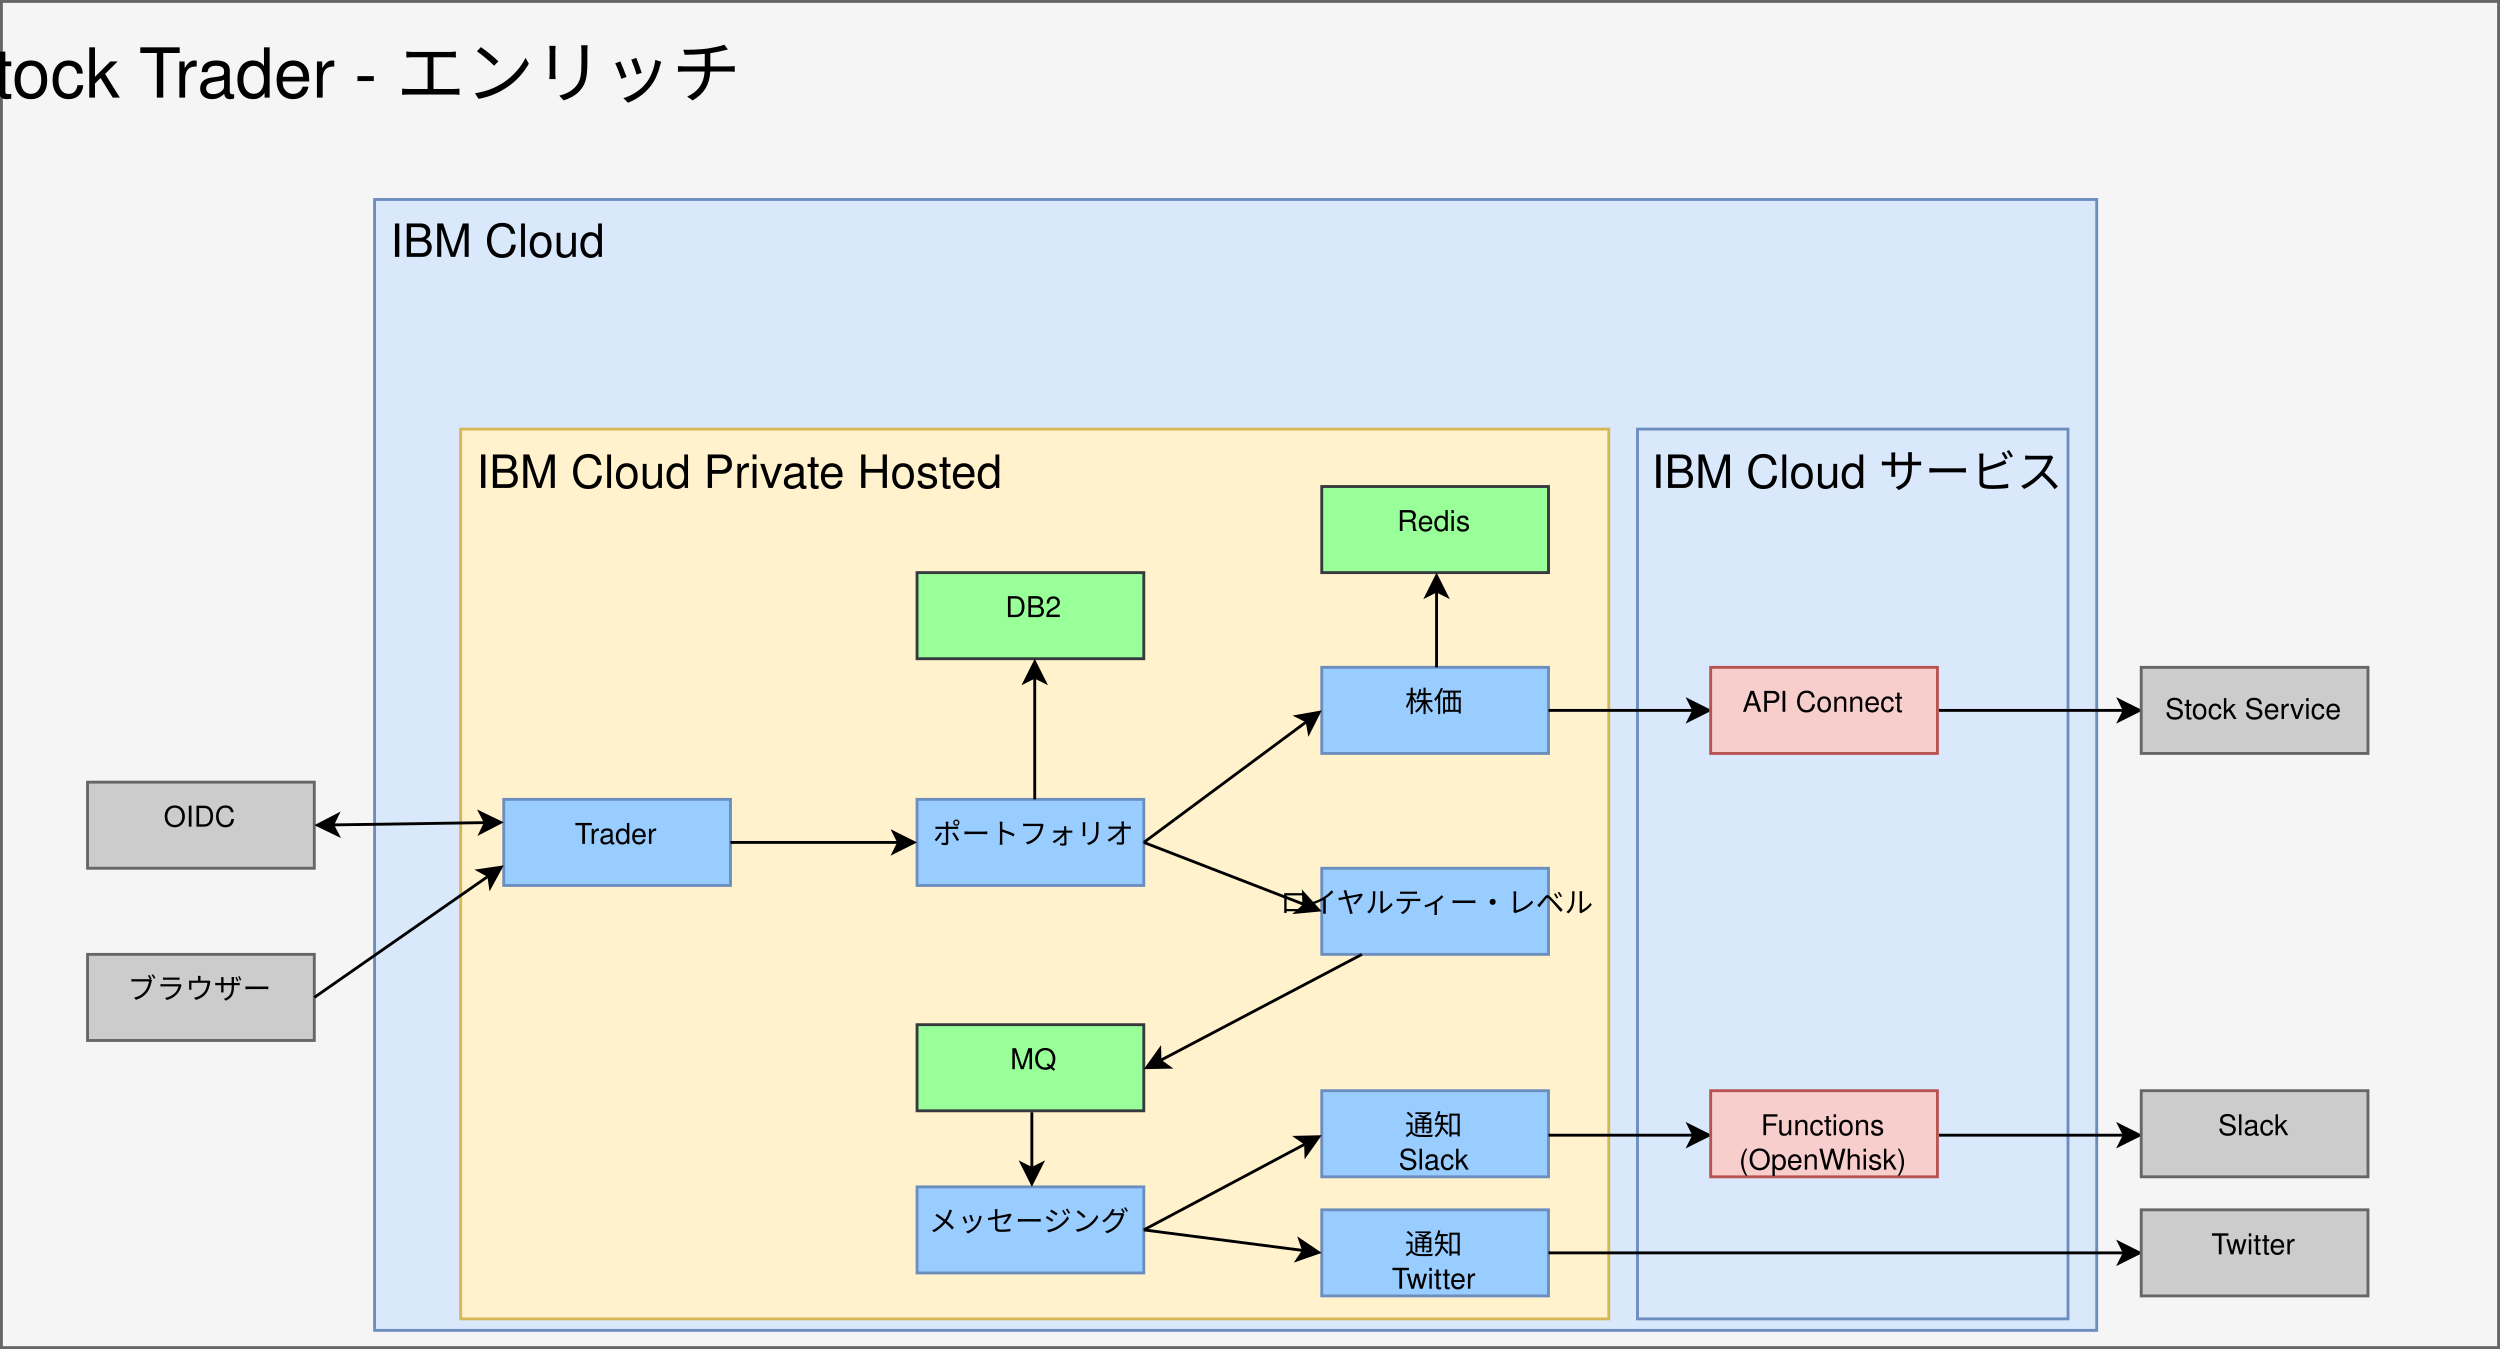
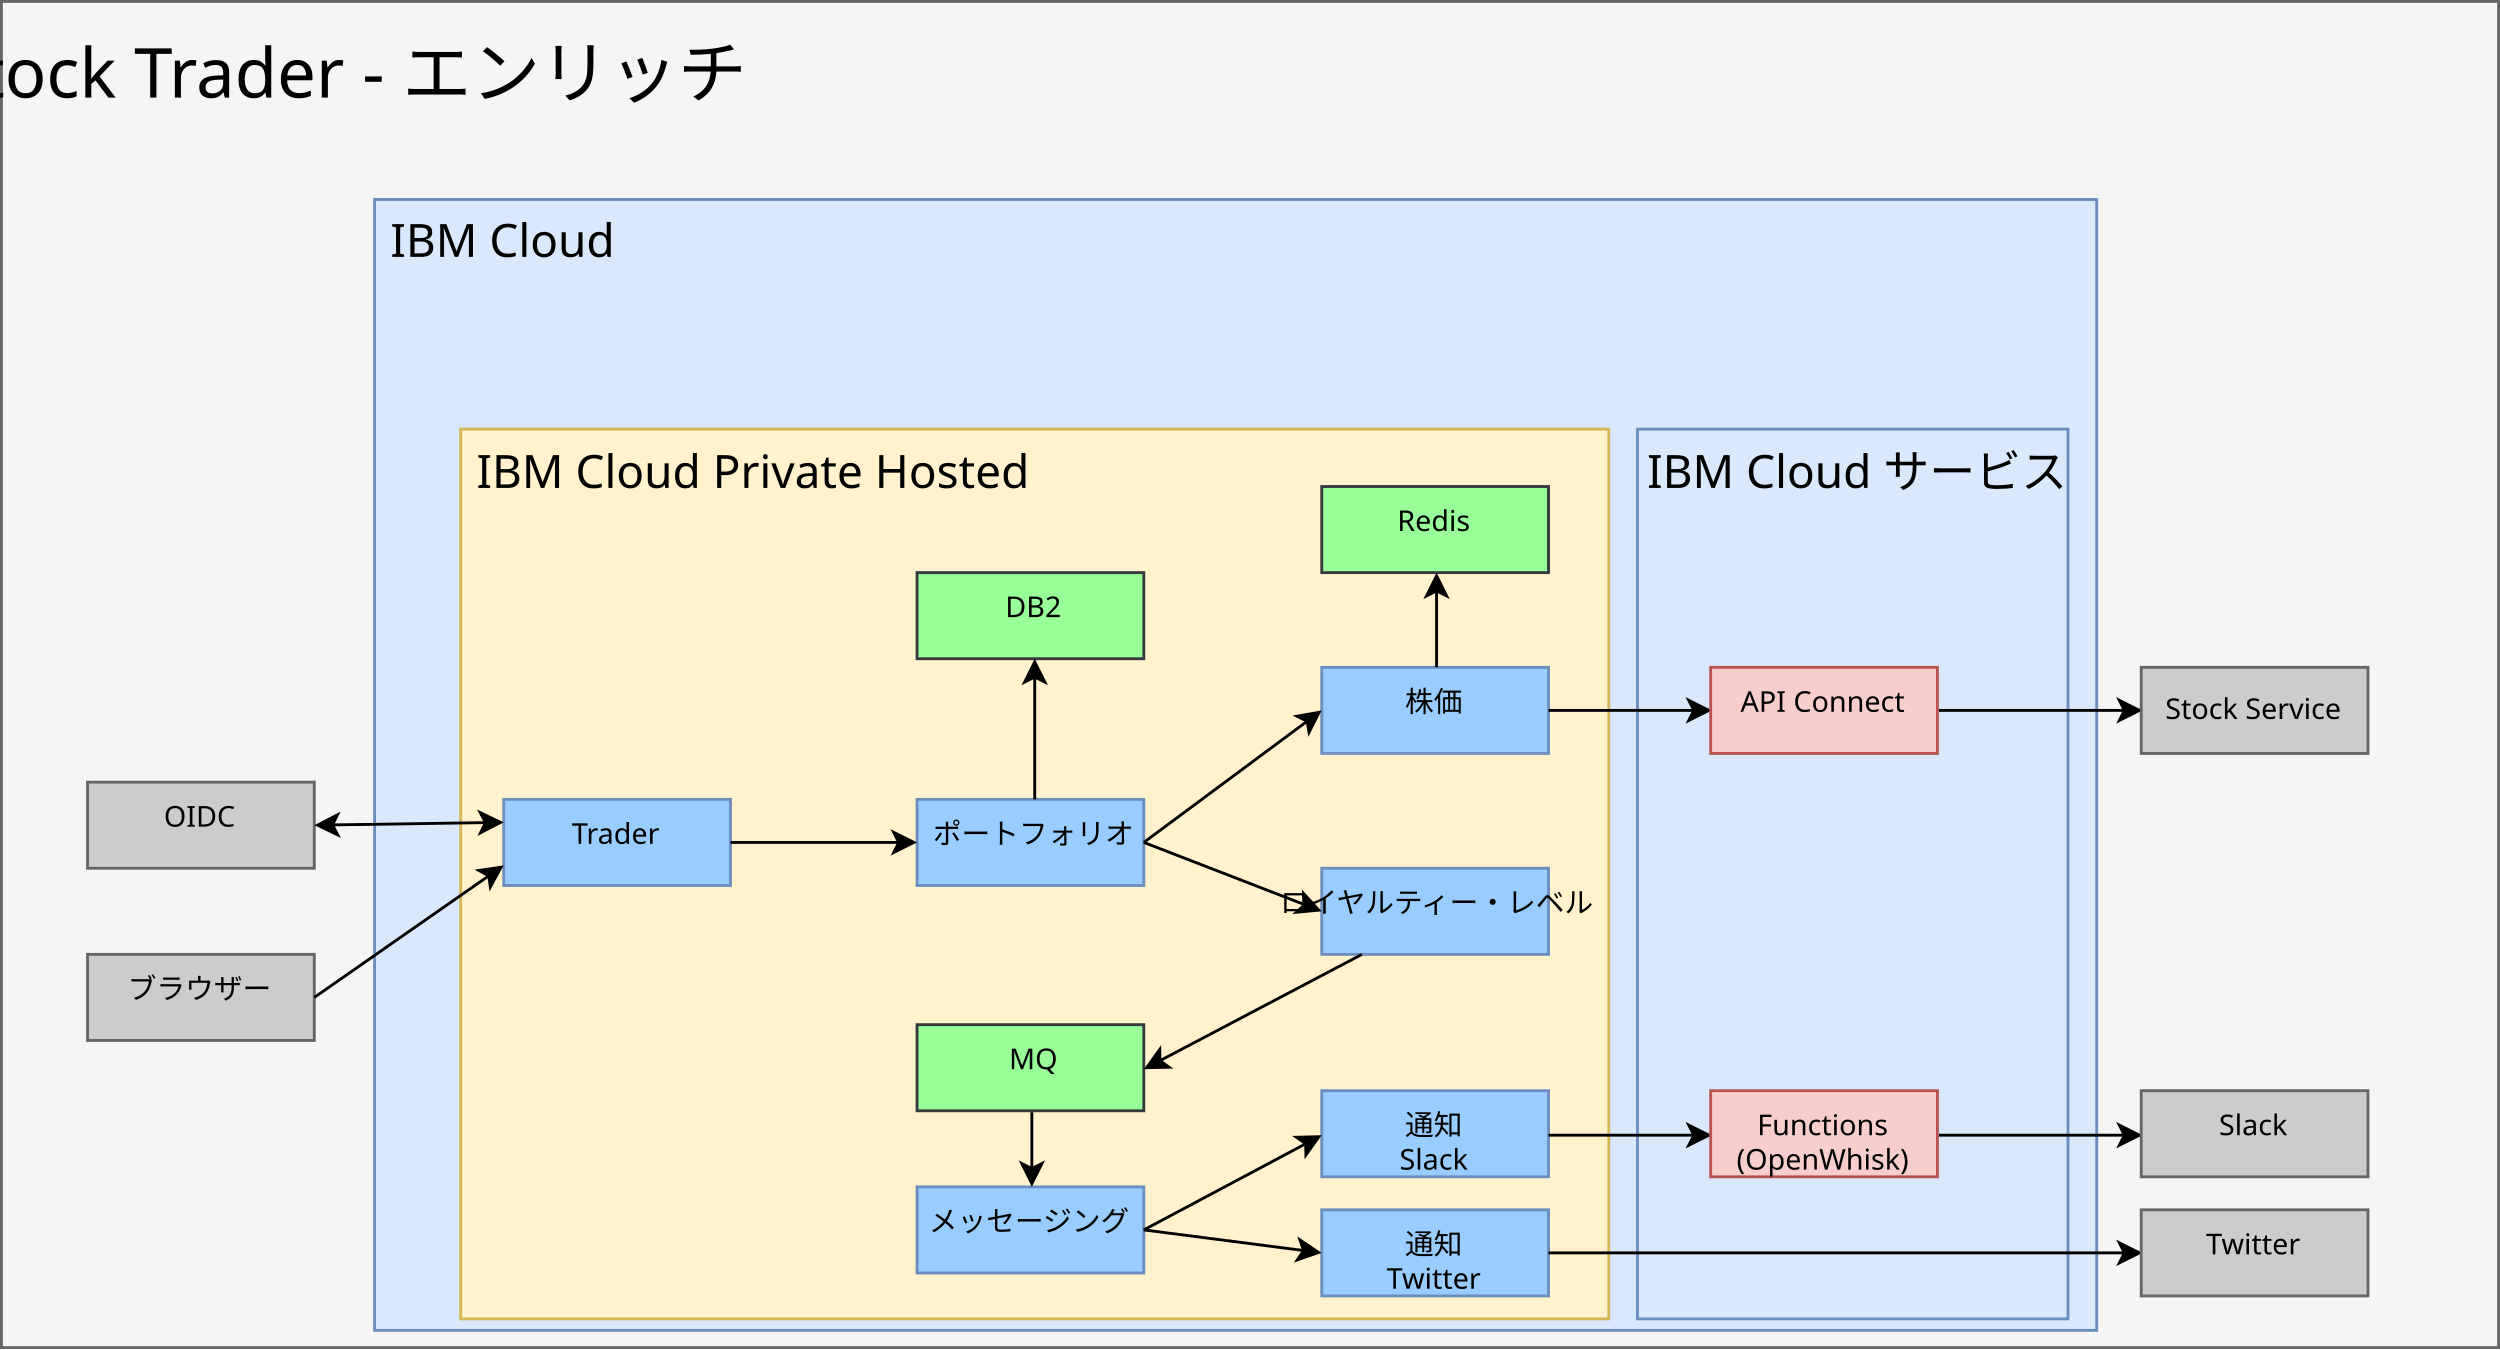
<svg xmlns="http://www.w3.org/2000/svg" width="871px" height="470px" version="1.1">
  <g transform="translate(.5 .5)">
    <g pointer-events="none">
      <rect width="870" height="469" fill="#f5f5f5" stroke="#666" />
      <rect x="130" y="69" width="600" height="394" fill="#dae8fc" stroke="#6c8ebf" />
      <rect x="570" y="149" width="150" height="310" fill="#dae8fc" stroke="#6c8ebf" />
    </g>
-     <g font-family="Helvetica" font-size="24px" text-anchor="middle">
+     <g font-family="MS UI Gothic" font-size="24px" text-anchor="middle">
      <text x="119.5" y="33.5">Stock Trader - エンリッチ</text>
    </g>
    <rect x="160" y="149" width="400" height="310" fill="#fff2cc" pointer-events="none" stroke="#d6b656" />
-     <g font-family="Helvetica" font-size="16px">
+     <g font-family="MS UI Gothic" font-size="16px">
      <text x="165.5" y="169.5">IBM Cloud Private Hosted</text>
    </g>
    <rect x="319" y="199" width="79" height="30" fill="#9f9" pointer-events="none" stroke="#36393d" />
-     <g font-family="Helvetica" font-size="10px" text-anchor="middle">
+     <g font-family="MS UI Gothic" font-size="10px" text-anchor="middle">
      <text x="359.5" y="214.5">DB2</text>
    </g>
    <rect x="460" y="169" width="79" height="30" fill="#9f9" pointer-events="none" stroke="#36393d" />
-     <g font-family="Helvetica" font-size="10px" text-anchor="middle">
+     <g font-family="MS UI Gothic" font-size="10px" text-anchor="middle">
      <text x="499" y="184.5">Redis</text>
    </g>
    <rect x="319" y="356.5" width="79" height="30" fill="#9f9" pointer-events="none" stroke="#36393d" />
-     <g font-family="Helvetica" font-size="10px" text-anchor="middle">
+     <g font-family="MS UI Gothic" font-size="10px" text-anchor="middle">
      <text x="359.5" y="372">MQ</text>
    </g>
    <rect x="175" y="278" width="79" height="30" fill="#9cf" pointer-events="none" stroke="#6c8ebf" />
-     <g font-family="Helvetica" font-size="10px" text-anchor="middle">
+     <g font-family="MS UI Gothic" font-size="10px" text-anchor="middle">
      <text x="214" y="293.5">Trader</text>
    </g>
    <rect x="319" y="278" width="79" height="30" fill="#9cf" pointer-events="none" stroke="#6c8ebf" />
-     <g font-family="Helvetica" font-size="10px" text-anchor="middle">
+     <g font-family="MS UI Gothic" font-size="10px" text-anchor="middle">
      <text x="359.5" y="293.5">ポートフォリオ</text>
    </g>
    <rect x="319" y="413" width="79" height="30" fill="#9cf" pointer-events="none" stroke="#6c8ebf" />
-     <g font-family="Helvetica" font-size="10px" text-anchor="middle">
+     <g font-family="MS UI Gothic" font-size="10px" text-anchor="middle">
      <text x="358" y="428.5">メッセージング</text>
    </g>
    <rect x="460" y="232" width="79" height="30" fill="#9cf" pointer-events="none" stroke="#6c8ebf" />
-     <g font-family="Helvetica" font-size="10px" text-anchor="middle">
+     <g font-family="MS UI Gothic" font-size="10px" text-anchor="middle">
      <text x="499" y="247.5">株価</text>
    </g>
    <rect x="460" y="302" width="79" height="30" fill="#9cf" pointer-events="none" stroke="#6c8ebf" />
-     <g font-family="Helvetica" font-size="10px" text-anchor="middle">
+     <g font-family="MS UI Gothic" font-size="10px" text-anchor="middle">
      <text x="500" y="317.5">ロイヤルティー・レベル</text>
    </g>
    <rect x="460" y="379.5" width="79" height="30" fill="#9cf" pointer-events="none" stroke="#6c8ebf" />
-     <g font-family="Helvetica" font-size="10px" text-anchor="middle">
+     <g font-family="MS UI Gothic" font-size="10px" text-anchor="middle">
      <text x="499" y="395">通知</text>
      <text x="499" y="407">Slack</text>
    </g>
    <rect x="460" y="421" width="79" height="30" fill="#9cf" pointer-events="none" stroke="#6c8ebf" />
-     <g font-family="Helvetica" font-size="10px" text-anchor="middle">
+     <g font-family="MS UI Gothic" font-size="10px" text-anchor="middle">
      <text x="499" y="436.5">通知</text>
      <text x="499" y="448.5">Twitter</text>
    </g>
    <g pointer-events="none" stroke="#000" stroke-miterlimit="10">
      <path d="m254 293h58.63" fill="none" />
      <path d="m317.88 293-7 3.5 1.75-3.5-1.75-3.5z" />
      <path d="m398 293 56.89-42.21" fill="none" />
      <path d="m459.1 247.67-3.53 6.98-0.68-3.86-3.5-1.76z" />
      <path d="m398 293 56.06 21.7" fill="none" />
      <path d="m458.96 316.6-7.79 0.73 2.89-2.63-0.37-3.89z" />
      <path d="m360 278v-42.63" fill="none" />
      <path d="m360 230.12 3.5 7-3.5-1.75-3.5 1.75z" />
      <path d="m500 232v-26.63" fill="none" />
      <path d="m500 200.12 3.5 7-3.5-1.75-3.5 1.75z" />
      <path d="m359 387v19.63" fill="none" />
      <path d="m359 411.88-3.5-7 3.5 1.75 3.5-1.75z" />
      <path d="m398 428 56.38-30.01" fill="none" />
      <path d="m459.01 395.53-4.53 6.37-0.1-3.91-3.19-2.27z" />
      <path d="m398 428 55.68 7.19" fill="none" />
      <path d="m458.89 435.86-7.39 2.57 2.18-3.24-1.28-3.7z" />
    </g>
-     <g font-family="Helvetica" font-size="16px">
+     <g font-family="MS UI Gothic" font-size="16px">
      <text x="135.5" y="89">IBM Cloud</text>
    </g>
    <g pointer-events="none" stroke="#000" stroke-miterlimit="10">
      <path d="m539 247h50.63" fill="none" />
      <path d="m594.88 247-7 3.5 1.75-3.5-1.75-3.5z" />
      <path d="m675 247h64.63" fill="none" />
      <path d="m744.88 247-7 3.5 1.75-3.5-1.75-3.5z" />
      <path d="m539 395h50.63" fill="none" />
      <path d="m594.88 395-7 3.5 1.75-3.5-1.75-3.5z" />
      <path d="m539 436h200.63" fill="none" />
      <path d="m744.88 436-7 3.5 1.75-3.5-1.75-3.5z" />
      <path d="m675 395h64.63" fill="none" />
      <path d="m744.88 395-7 3.5 1.75-3.5-1.75-3.5z" />
    </g>
-     <g font-family="Helvetica" font-size="16px" text-anchor="middle">
+     <g font-family="MS UI Gothic" font-size="16px" text-anchor="middle">
      <text x="646.5" y="169.5">IBM Cloud サービス</text>
    </g>
    <rect x="595.5" y="379.5" width="79" height="30" fill="#f8cecc" pointer-events="none" stroke="#b85450" />
-     <g font-family="Helvetica" font-size="10px" text-anchor="middle">
+     <g font-family="MS UI Gothic" font-size="10px" text-anchor="middle">
      <text x="634.5" y="395">Functions</text>
      <text x="634.5" y="407">(OpenWhisk)</text>
    </g>
    <rect x="595.5" y="232" width="79" height="30" fill="#f8cecc" pointer-events="none" stroke="#b85450" />
-     <g font-family="Helvetica" font-size="10px" text-anchor="middle">
+     <g font-family="MS UI Gothic" font-size="10px" text-anchor="middle">
      <text x="634.5" y="247.5">API Connect</text>
    </g>
    <rect x="745.5" y="421" width="79" height="30" fill="#ccc" pointer-events="none" stroke="#666" />
-     <g font-family="Helvetica" font-size="10px" text-anchor="middle">
+     <g font-family="MS UI Gothic" font-size="10px" text-anchor="middle">
      <text x="784.5" y="436.5">Twitter</text>
    </g>
    <rect x="745.5" y="379.5" width="79" height="30" fill="#ccc" pointer-events="none" stroke="#666" />
-     <g font-family="Helvetica" font-size="10px" text-anchor="middle">
+     <g font-family="MS UI Gothic" font-size="10px" text-anchor="middle">
      <text x="784.5" y="395">Slack</text>
    </g>
    <rect x="30" y="332" width="79" height="30" fill="#ccc" pointer-events="none" stroke="#666" />
-     <g font-family="Helvetica" font-size="10px" text-anchor="middle">
+     <g font-family="MS UI Gothic" font-size="10px" text-anchor="middle">
      <text x="69" y="347.5">ブラウザー</text>
    </g>
    <rect x="30" y="272" width="79" height="30" fill="#ccc" pointer-events="none" stroke="#666" />
-     <g font-family="Helvetica" font-size="10px" text-anchor="middle">
+     <g font-family="MS UI Gothic" font-size="10px" text-anchor="middle">
      <text x="69" y="287.5">OIDC</text>
    </g>
    <g pointer-events="none">
      <g stroke="#000" stroke-miterlimit="10">
        <path d="m109 347 60.78-42.36" fill="none" />
        <path d="m174.08 301.64-3.74 6.87-0.56-3.87-3.44-1.87z" />
        <path d="m115.37 286.9 53.26-0.8" fill="none" />
        <path d="m110.12 286.98 6.94-3.6-1.69 3.52 1.8 3.48z" />
        <path d="m173.88 286.02-6.94 3.6 1.69-3.52-1.8-3.48z" />
      </g>
      <rect x="745.5" y="232" width="79" height="30" fill="#ccc" stroke="#666" />
    </g>
-     <g font-family="Helvetica" font-size="10px" text-anchor="middle">
+     <g font-family="MS UI Gothic" font-size="10px" text-anchor="middle">
      <text x="784.5" y="250">Stock Service</text>
    </g>
    <path d="m474 332-70.36 37.03" fill="none" pointer-events="none" stroke="#000" stroke-miterlimit="10" />
    <path d="m398.99 371.48 4.56-6.36 0.09 3.91 3.17 2.29z" pointer-events="none" stroke="#000" stroke-miterlimit="10" />
  </g>
</svg>
